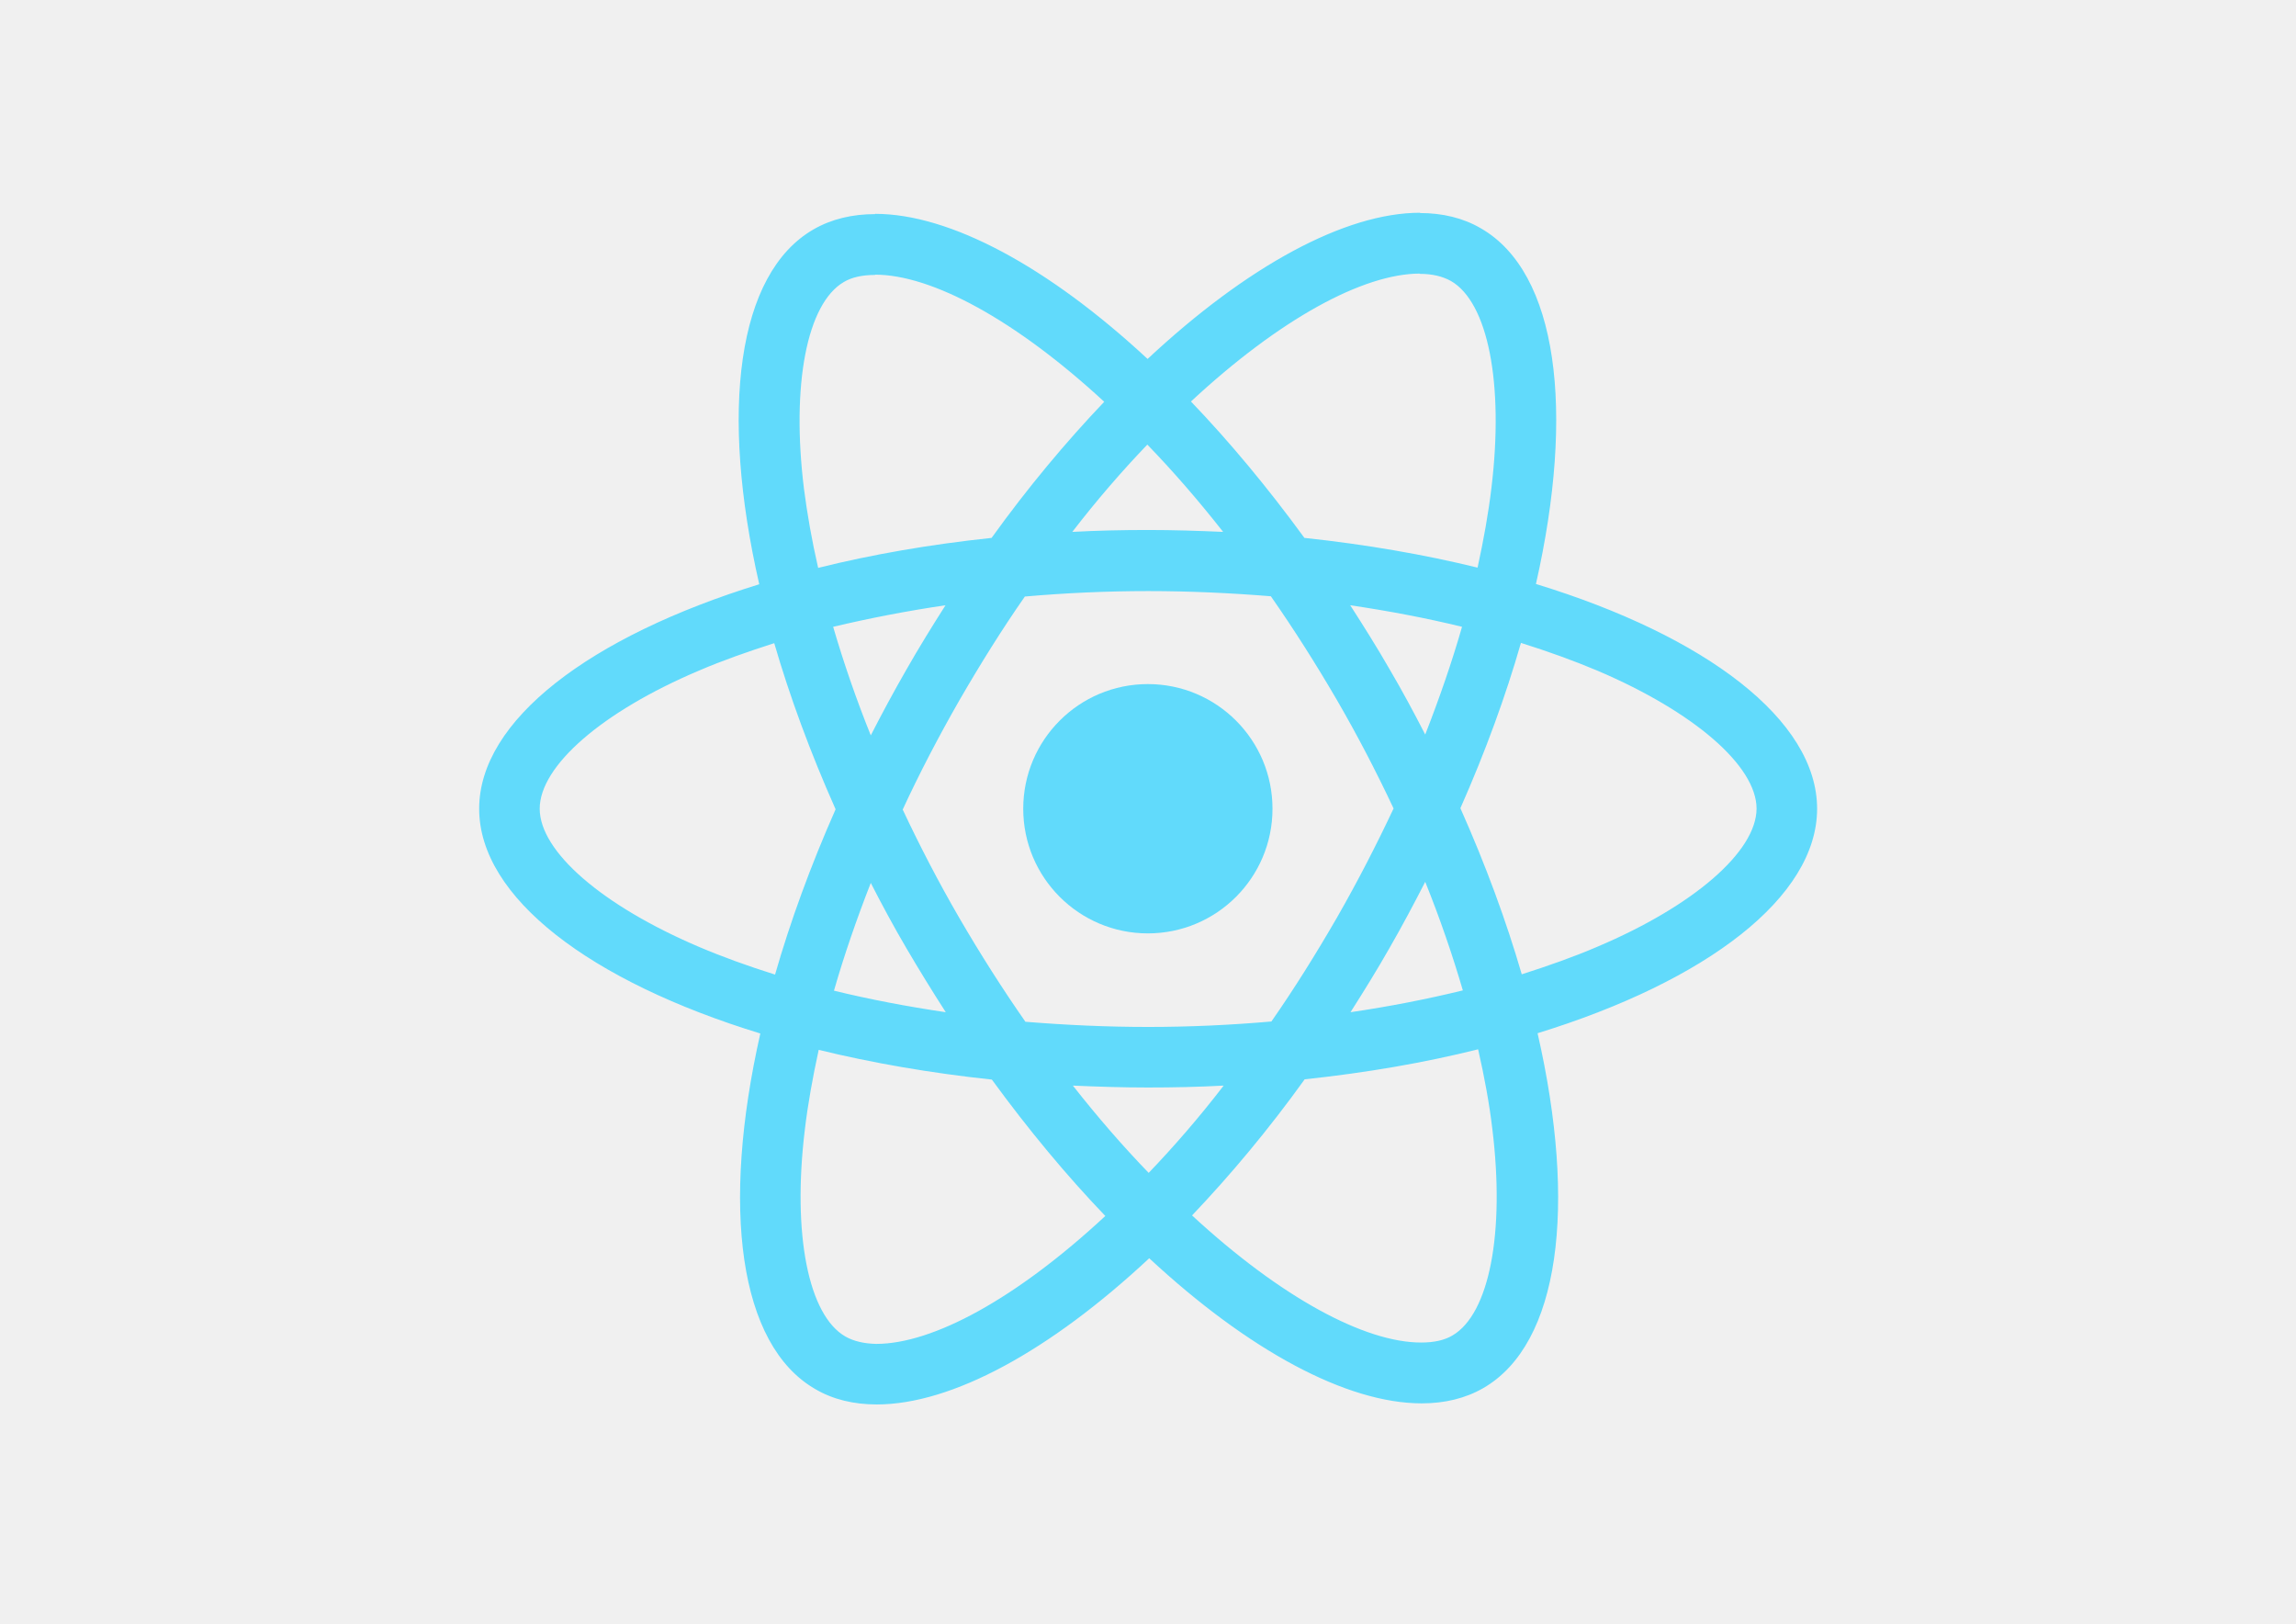
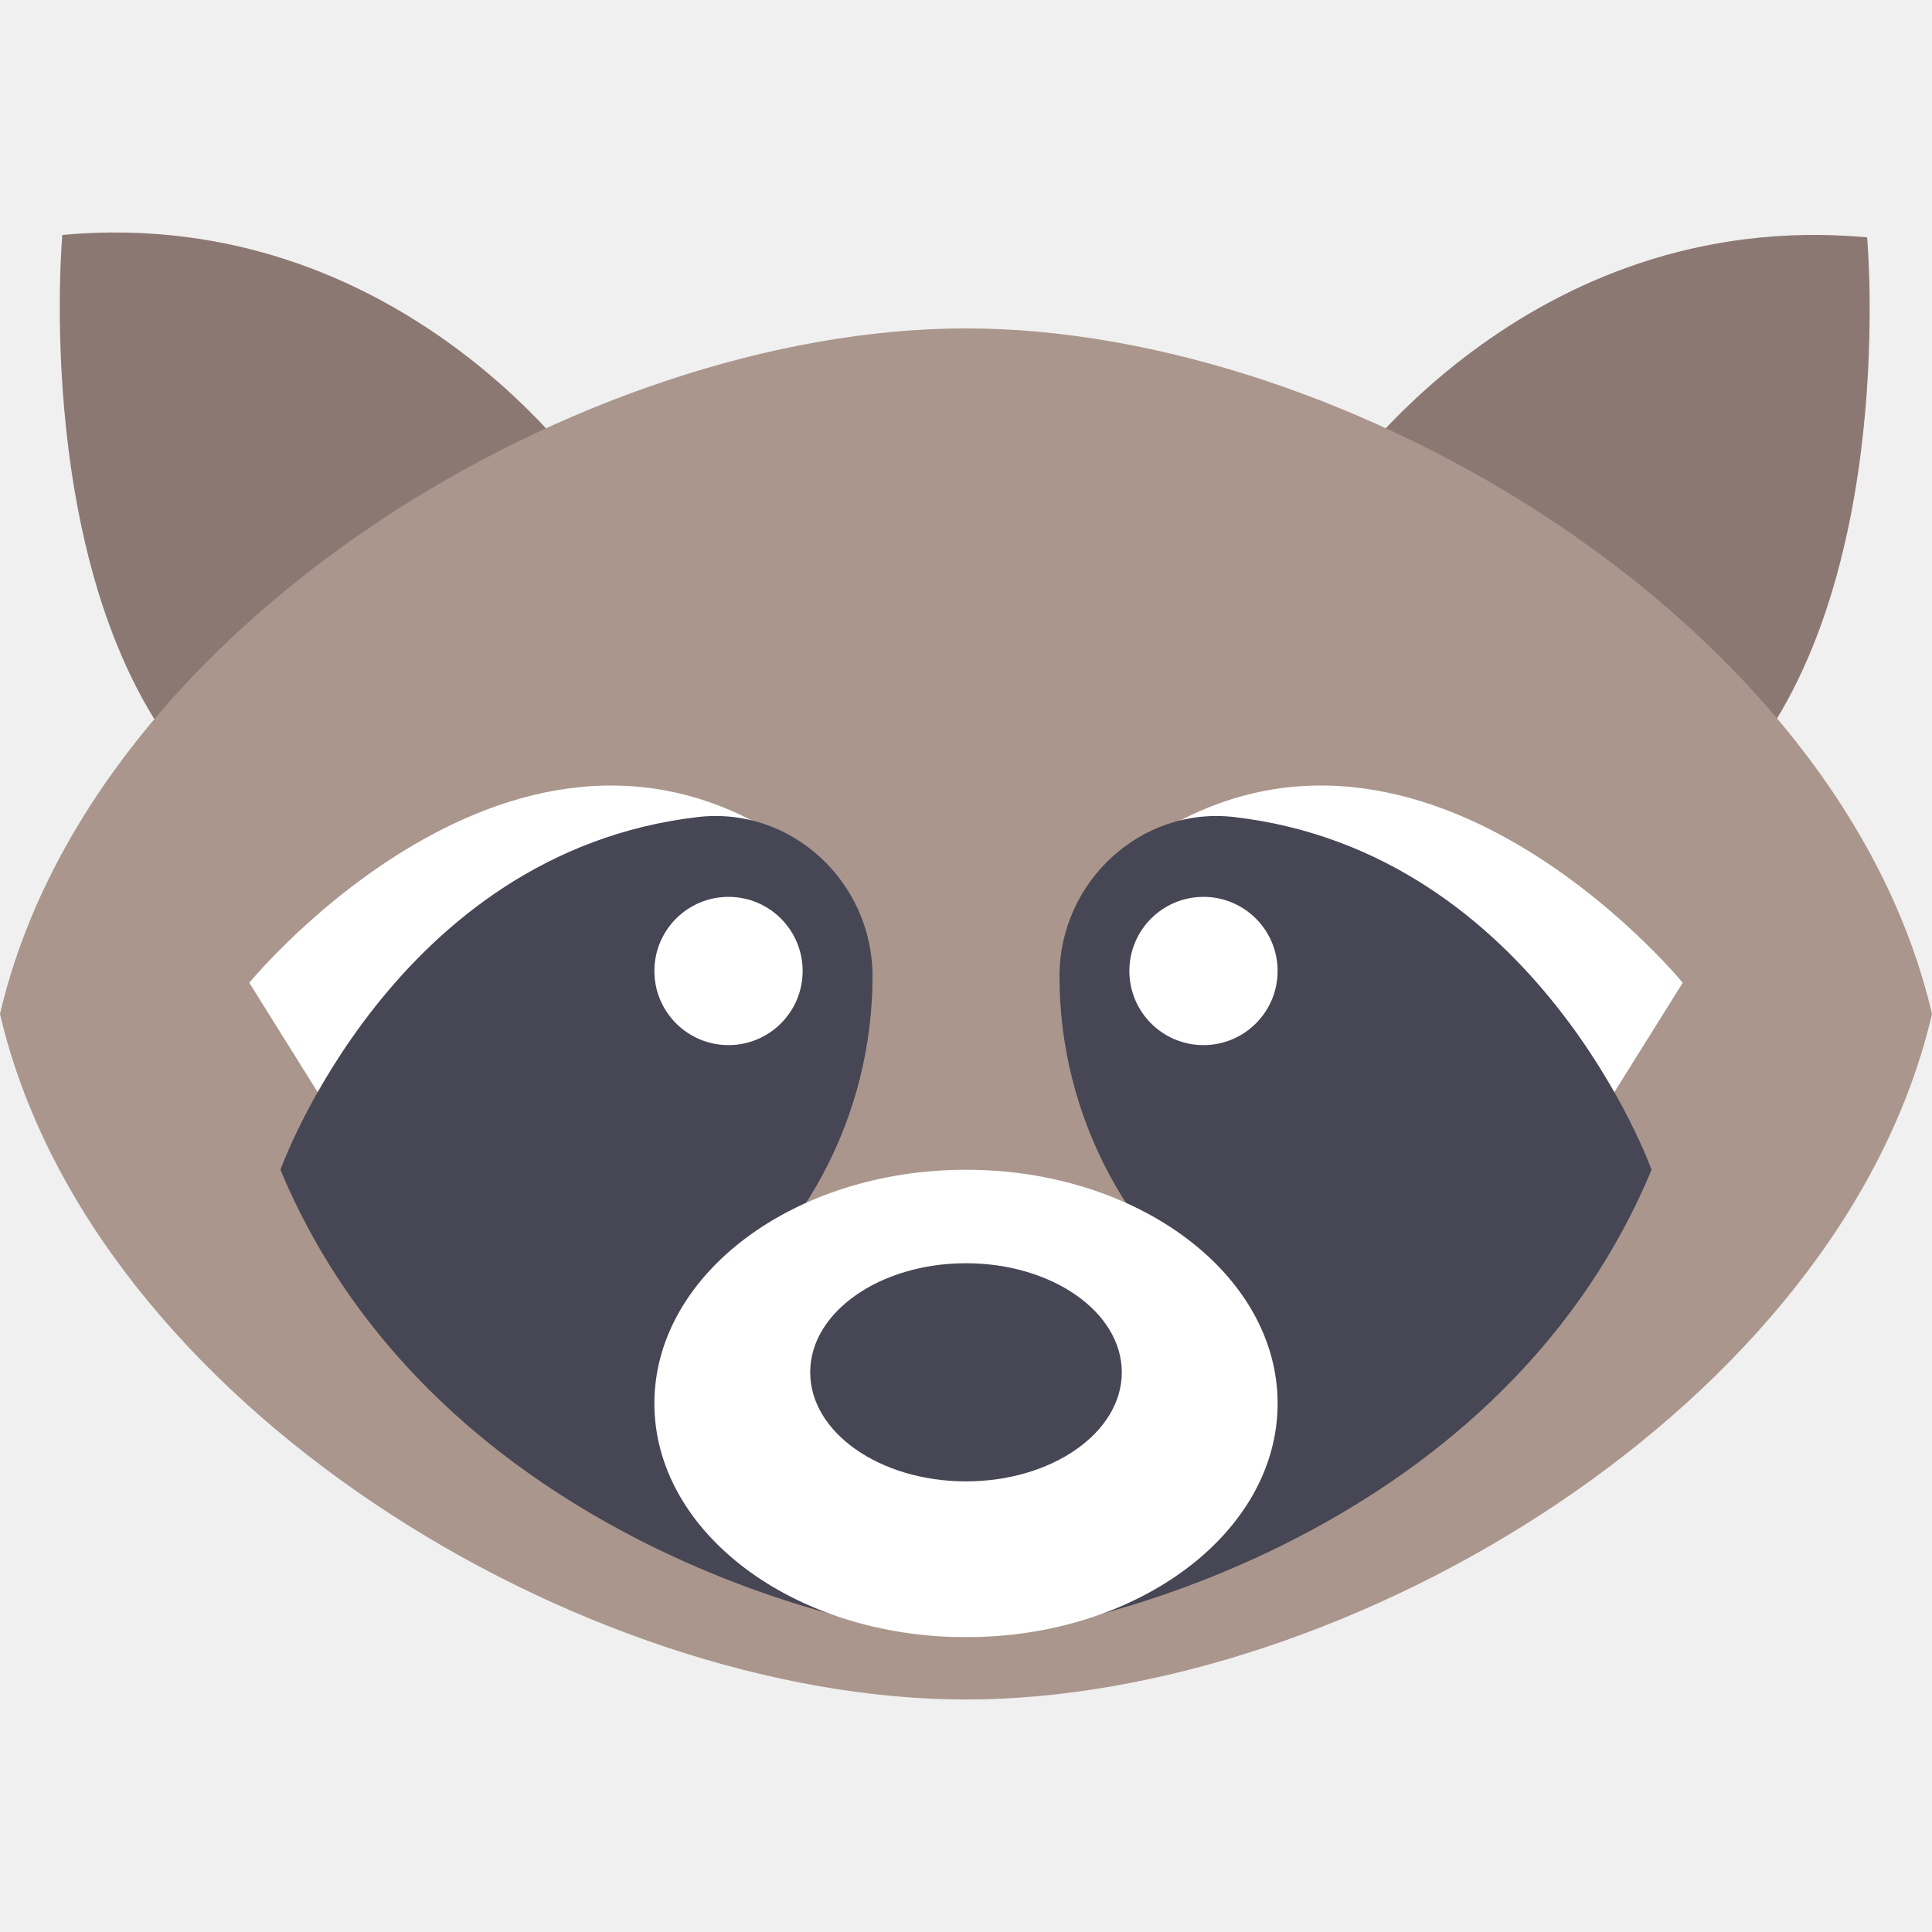
- <svg xmlns="http://www.w3.org/2000/svg" viewBox="0 0 841.9 595.3">
-   <g fill="#61DAFB">
-     <path d="M666.3 296.5c0-32.5-40.7-63.3-103.1-82.4 14.4-63.6 8-114.2-20.2-130.4-6.5-3.8-14.1-5.6-22.4-5.6v22.3c4.6 0 8.3.9 11.4 2.6 13.6 7.8 19.5 37.5 14.9 75.7-1.1 9.4-2.9 19.3-5.1 29.4-19.6-4.8-41-8.5-63.5-10.9-13.5-18.5-27.5-35.3-41.6-50 32.6-30.3 63.2-46.9 84-46.9V78c-27.5 0-63.5 19.6-99.9 53.6-36.4-33.8-72.4-53.2-99.9-53.2v22.3c20.7 0 51.4 16.5 84 46.6-14 14.7-28 31.4-41.3 49.9-22.6 2.4-44 6.1-63.6 11-2.3-10-4-19.7-5.2-29-4.7-38.2 1.1-67.9 14.6-75.8 3-1.8 6.9-2.6 11.5-2.6V78.5c-8.4 0-16 1.8-22.6 5.6-28.1 16.2-34.4 66.7-19.9 130.1-62.2 19.2-102.7 49.9-102.7 82.3 0 32.5 40.7 63.3 103.1 82.4-14.4 63.6-8 114.2 20.2 130.4 6.5 3.8 14.1 5.6 22.5 5.6 27.5 0 63.5-19.6 99.9-53.6 36.4 33.8 72.4 53.2 99.9 53.2 8.4 0 16-1.8 22.6-5.6 28.1-16.2 34.4-66.7 19.9-130.1 62-19.1 102.5-49.9 102.5-82.3zm-130.2-66.7c-3.7 12.9-8.3 26.2-13.5 39.5-4.1-8-8.4-16-13.1-24-4.6-8-9.5-15.8-14.4-23.4 14.2 2.1 27.9 4.7 41 7.9zm-45.8 106.5c-7.8 13.5-15.8 26.3-24.1 38.2-14.9 1.3-30 2-45.2 2-15.1 0-30.2-.7-45-1.9-8.3-11.9-16.4-24.6-24.2-38-7.6-13.1-14.5-26.4-20.8-39.8 6.2-13.4 13.2-26.8 20.7-39.9 7.8-13.5 15.8-26.3 24.1-38.2 14.9-1.3 30-2 45.2-2 15.1 0 30.2.7 45 1.9 8.3 11.9 16.4 24.6 24.2 38 7.6 13.1 14.5 26.4 20.8 39.8-6.3 13.4-13.2 26.8-20.7 39.9zm32.3-13c5.4 13.4 10 26.8 13.8 39.8-13.1 3.2-26.9 5.9-41.2 8 4.9-7.7 9.8-15.6 14.4-23.7 4.6-8 8.9-16.1 13-24.1zM421.2 430c-9.3-9.6-18.6-20.3-27.8-32 9 .4 18.2.7 27.5.7 9.4 0 18.7-.2 27.8-.7-9 11.7-18.3 22.4-27.5 32zm-74.4-58.9c-14.2-2.1-27.9-4.7-41-7.9 3.7-12.9 8.3-26.2 13.5-39.5 4.1 8 8.4 16 13.1 24 4.7 8 9.5 15.8 14.4 23.4zM420.7 163c9.3 9.6 18.6 20.3 27.8 32-9-.4-18.2-.7-27.5-.7-9.4 0-18.7.2-27.8.7 9-11.7 18.3-22.4 27.5-32zm-74 58.9c-4.9 7.7-9.8 15.6-14.4 23.7-4.6 8-8.9 16-13 24-5.4-13.4-10-26.8-13.8-39.8 13.1-3.1 26.9-5.8 41.2-7.9zm-90.5 125.2c-35.4-15.1-58.3-34.9-58.3-50.6 0-15.7 22.9-35.6 58.3-50.6 8.6-3.7 18-7 27.7-10.1 5.7 19.6 13.2 40 22.5 60.9-9.2 20.8-16.6 41.1-22.2 60.6-9.9-3.1-19.3-6.5-28-10.2zM310 490c-13.6-7.8-19.5-37.5-14.9-75.7 1.1-9.4 2.9-19.3 5.1-29.4 19.6 4.8 41 8.5 63.5 10.9 13.5 18.5 27.5 35.3 41.6 50-32.6 30.3-63.2 46.9-84 46.9-4.5-.1-8.3-1-11.3-2.7zm237.2-76.2c4.7 38.2-1.1 67.9-14.6 75.8-3 1.8-6.9 2.6-11.5 2.6-20.7 0-51.4-16.5-84-46.6 14-14.7 28-31.4 41.3-49.9 22.6-2.4 44-6.1 63.6-11 2.3 10.1 4.1 19.8 5.2 29.1zm38.5-66.7c-8.6 3.7-18 7-27.7 10.1-5.7-19.6-13.2-40-22.5-60.9 9.2-20.8 16.6-41.1 22.2-60.6 9.9 3.1 19.3 6.5 28.1 10.2 35.4 15.1 58.3 34.9 58.3 50.6-.1 15.7-23 35.6-58.4 50.6zM320.8 78.4z" />
-     <circle cx="420.9" cy="296.5" r="45.7" />
-     <path d="M520.5 78.1z" />
+ <svg xmlns="http://www.w3.org/2000/svg" version="1.1" id="Layer_1" x="0px" y="0px" viewBox="0 0 512.001 512.001" style="enable-background:new 0 0 512.001 512.001;" xml:space="preserve">
+   <g>
+     <path style="fill:#8C7873;" d="M16.516,62.256c0,0-8.258,90.839,33.032,140.387l107.355-74.323   C156.904,128.321,107.355,53.998,16.516,62.256z" />
+     <path style="fill:#8C7873;" d="M494.81,62.897c0,0,8.258,90.839-33.032,140.387l-107.355-74.323   C354.423,128.962,403.972,54.639,494.81,62.897z" />
  </g>
+   <path style="fill:#AA968C;" d="M256.001,87.03C154.895,87.03,24.206,165.052,0,268.708  c24.205,103.655,154.894,181.678,256.001,181.678s231.794-78.022,256.001-181.678C487.795,165.052,357.106,87.03,256.001,87.03z" />
+   <g>
+     <path style="fill:#FFFFFF;" d="M107.355,326.514l-41.29-66.065c0,0,74.323-90.839,148.645-33.032L107.355,326.514z" />
+     <path style="fill:#FFFFFF;" d="M404.646,326.514l41.29-66.065c0,0-74.323-90.839-148.645-33.032L404.646,326.514z" />
+   </g>
+   <g>
+     <path style="fill:#464655;" d="M256.001,433.87c-24.774,0-140.387-24.774-181.678-123.871c0,0,30.034-84.095,110.593-93.472   c24.78-2.884,46.31,17.233,46.31,42.18l0,0c0,37.204-18.593,71.945-49.548,92.582l0,0L256.001,433.87z" />
+     <path style="fill:#464655;" d="M256.001,433.87c24.774,0,140.387-24.774,181.678-123.871c0,0-30.034-84.095-110.593-93.472   c-24.78-2.884-46.31,17.233-46.31,42.18l0,0c0,37.204,18.593,71.945,49.548,92.582l0,0L256.001,433.87z" />
+   </g>
+   <g>
+     <ellipse style="fill:#FFFFFF;" cx="256.001" cy="371.934" rx="82.581" ry="61.936" />
+     <circle style="fill:#FFFFFF;" cx="193.064" cy="257.322" r="19.644" />
+     <circle style="fill:#FFFFFF;" cx="318.937" cy="257.322" r="19.644" />
+   </g>
+   <ellipse style="fill:#464655;" cx="256.001" cy="363.676" rx="41.29" ry="28.903" />
+   <g>
+ </g>
+   <g>
+ </g>
+   <g>
+ </g>
+   <g>
+ </g>
+   <g>
+ </g>
+   <g>
+ </g>
+   <g>
+ </g>
+   <g>
+ </g>
+   <g>
+ </g>
+   <g>
+ </g>
+   <g>
+ </g>
+   <g>
+ </g>
+   <g>
+ </g>
+   <g>
+ </g>
+   <g>
+ </g>
</svg>
